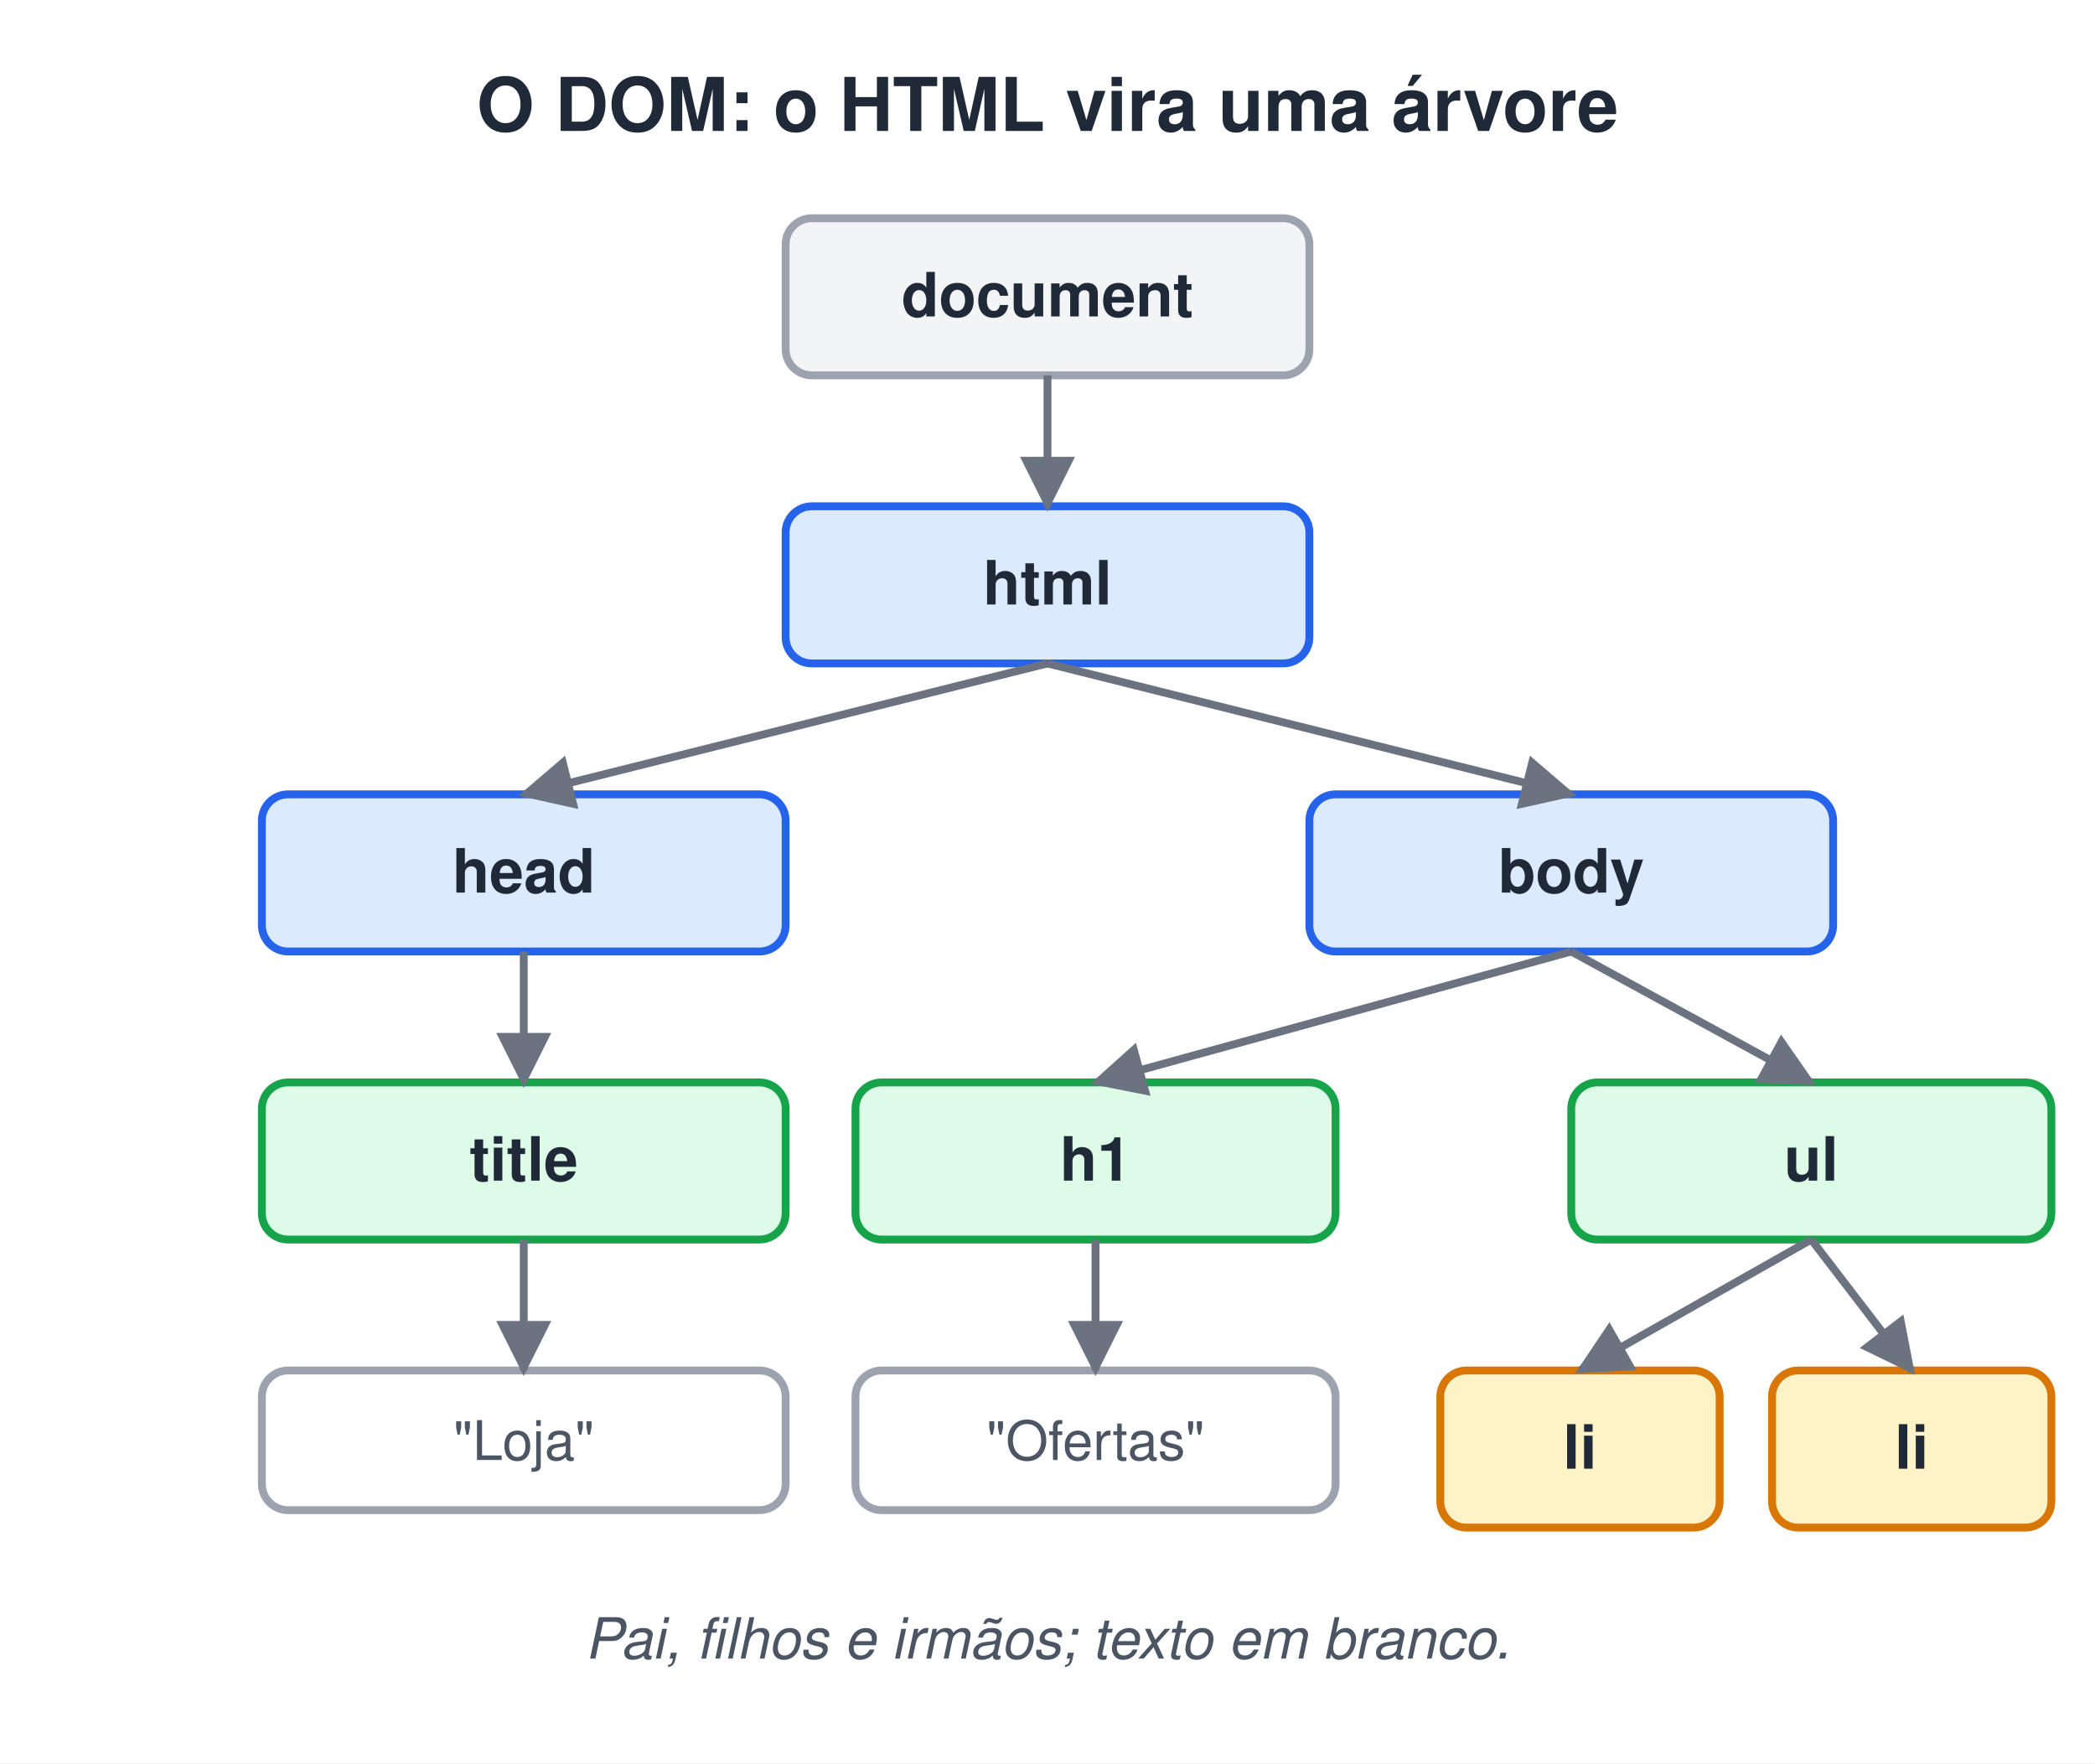
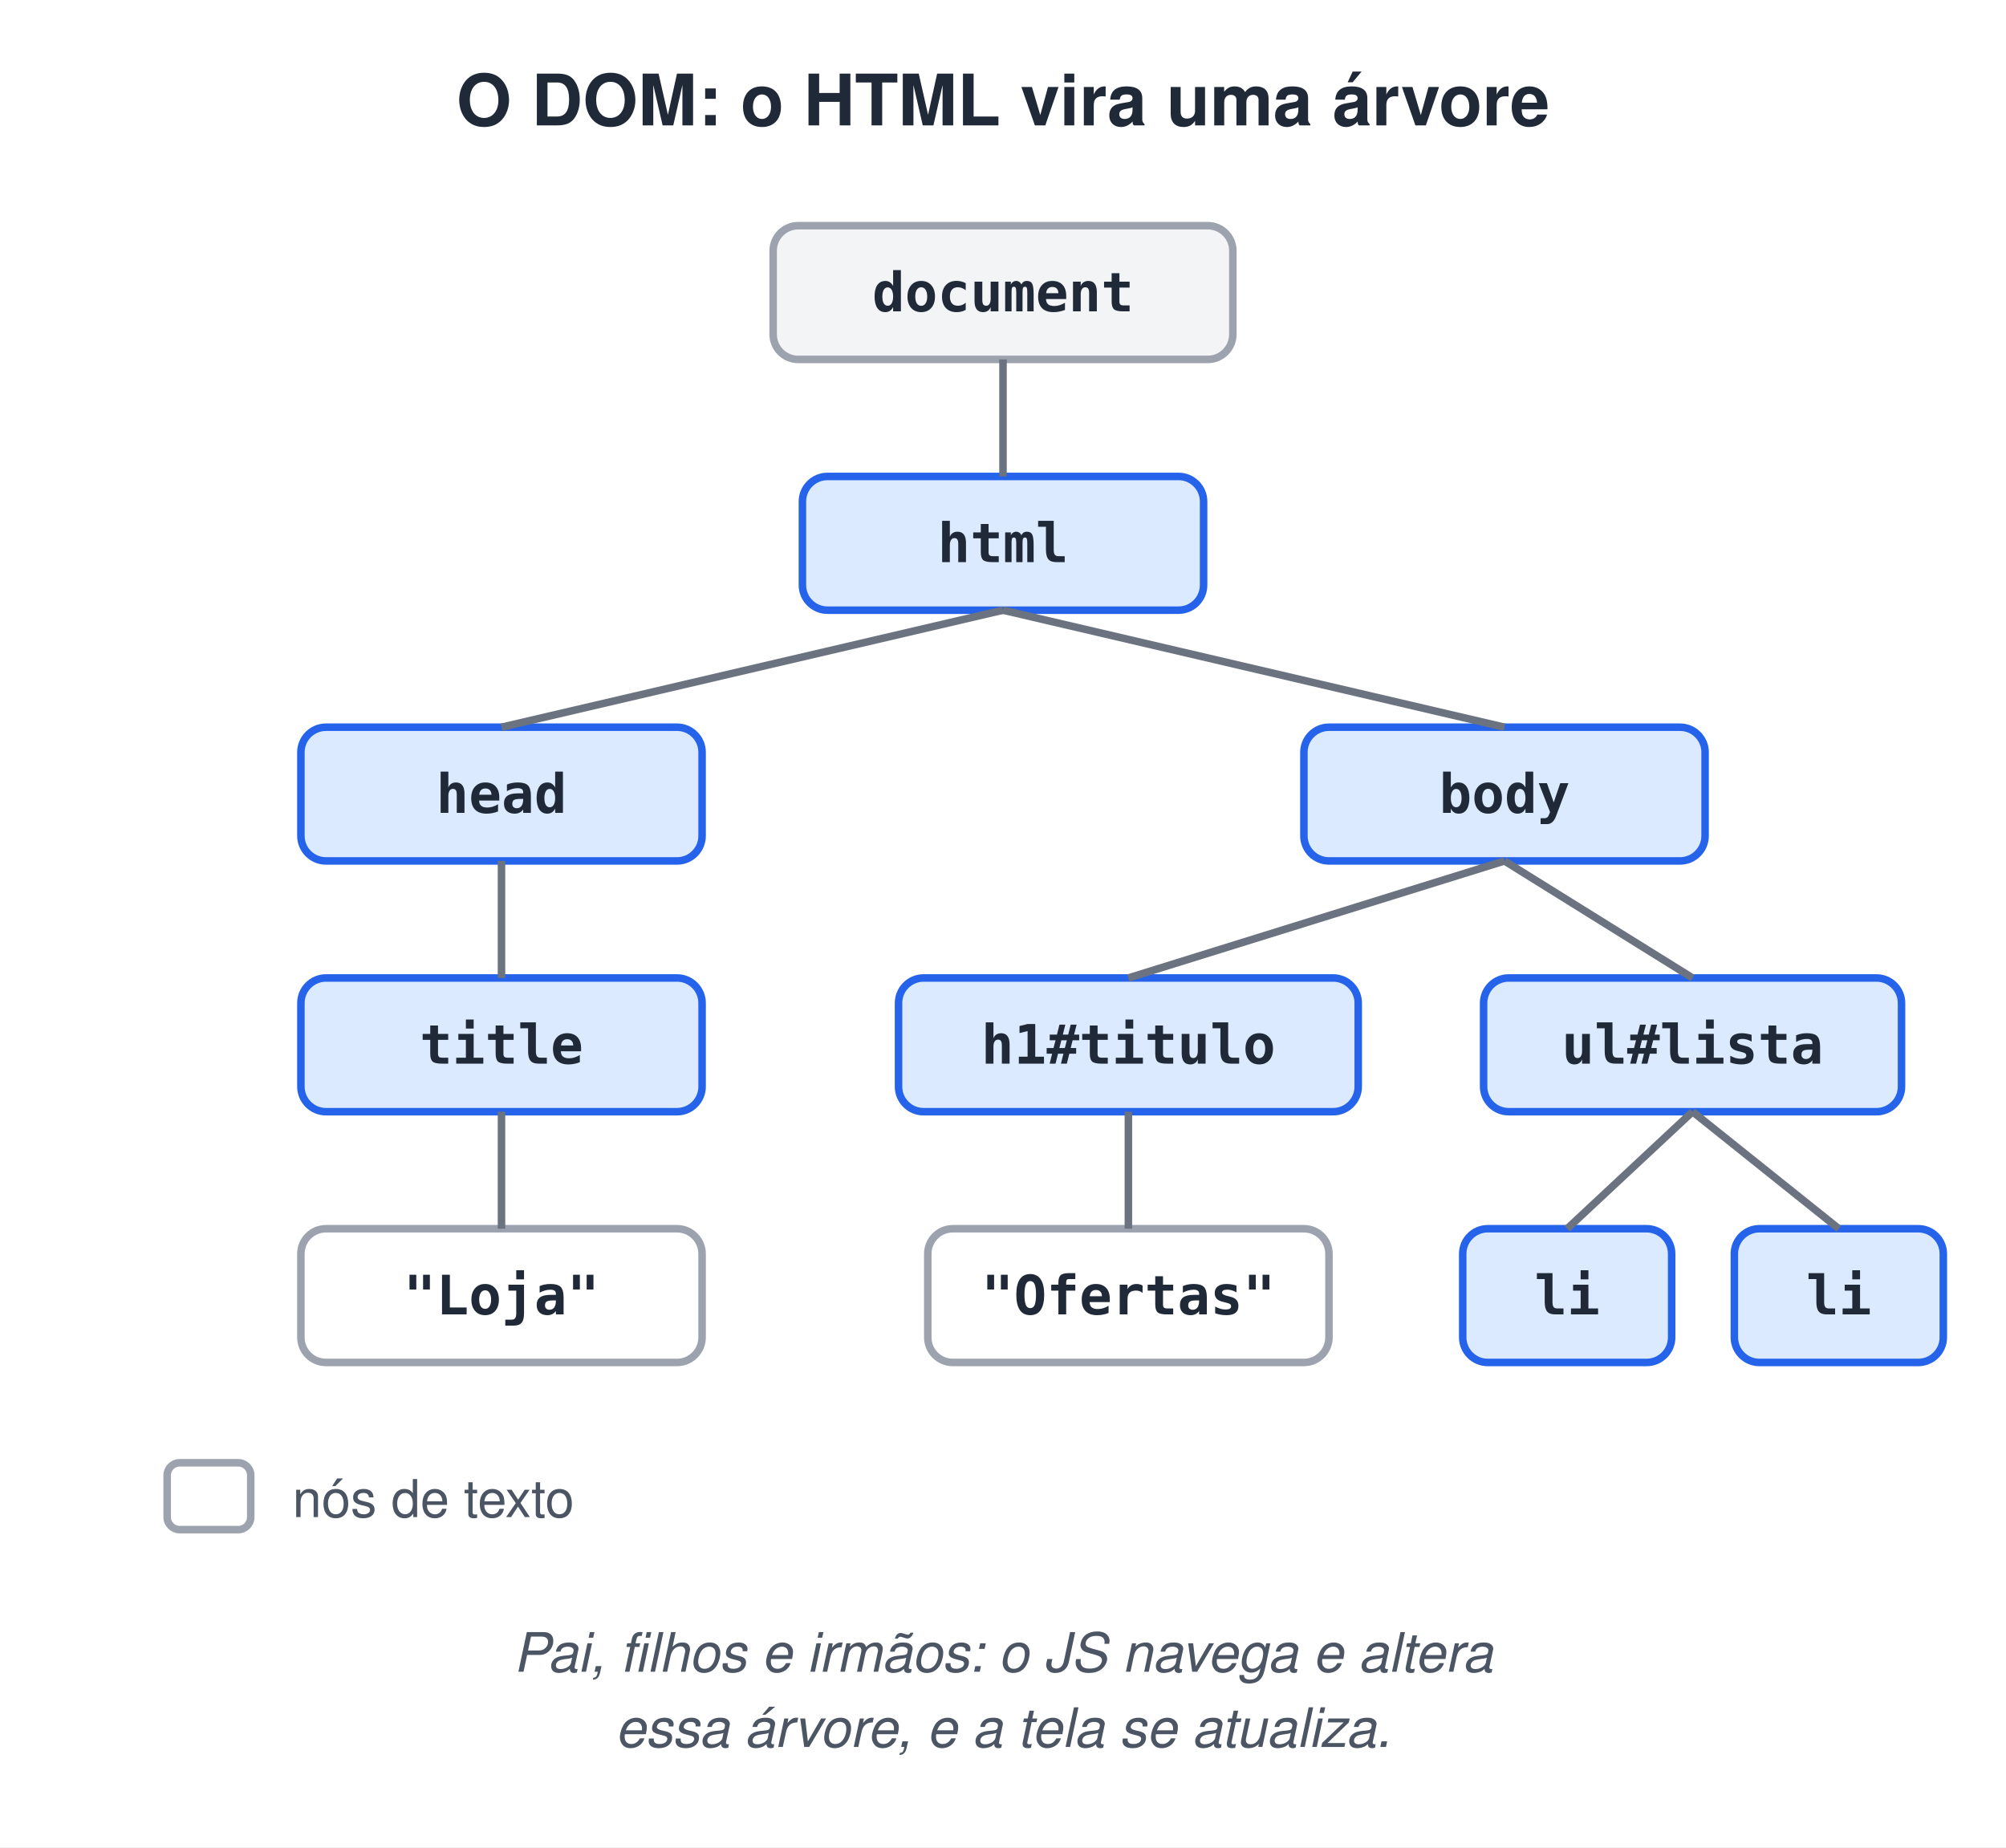
- <svg xmlns="http://www.w3.org/2000/svg" width="480" height="404" viewBox="0 0 480 404">
+ <svg xmlns="http://www.w3.org/2000/svg" width="480" height="442" viewBox="0 0 480 442">
  <style>text{white-space:pre;font-family:Helvetica,Arial,sans-serif;font-size:14px;fill:#1F2937}.t{font-size:17px;font-weight:bold}.b{font-weight:bold}.m{font-family:Menlo,Consolas,monospace;font-size:13px}.s{font-size:12.5px;fill:#4B5563}.n{font-size:13px;font-style:italic;fill:#4B5563}.c{text-anchor:middle}.r{text-anchor:end}.xB{fill:#DBEAFE;stroke:#2563EB}.xG{fill:#DCFCE7;stroke:#16A34A}.xO{fill:#FEF3C7;stroke:#D97706}.xP{fill:#EDE9FE;stroke:#7C3AED}.xR{fill:#FEE2E2;stroke:#DC2626}.xY{fill:#F3F4F6;stroke:#9CA3AF}.xW{fill:#fff;stroke:#9CA3AF}.xT{fill:#CCFBF1;stroke:#0D9488}.xK{fill:#FCE7F3;stroke:#DB2777}rect,ellipse,polygon{stroke-width:1.8}.l{stroke:#6B7280;stroke-width:1.8;fill:none}.d{stroke-dasharray:5 4}</style>
  <defs>
    <marker id="a" viewBox="0 0 10 10" refX="9" refY="5" markerWidth="7" markerHeight="7" orient="auto-start-reverse">
      <path d="M0,0L10,5L0,10z" fill="#6B7280" />
    </marker>
  </defs>
  <rect width="100%" height="100%" fill="#fff" />
  <text x="240.0" y="30" class="t c">O DOM: o HTML vira uma árvore</text>
-   <rect x="180" y="50" width="120" height="36" rx="6" class="xY" />
-   <text x="240.0" y="72.5" class="b c">document</text>
-   <rect x="180" y="116" width="120" height="36" rx="6" class="xB" />
-   <text x="240.0" y="138.5" class="b c">html</text>
-   <rect x="60" y="182" width="120" height="36" rx="6" class="xB" />
-   <text x="120.0" y="204.5" class="b c">head</text>
-   <rect x="300" y="182" width="120" height="36" rx="6" class="xB" />
-   <text x="360.0" y="204.5" class="b c">body</text>
-   <rect x="60" y="248" width="120" height="36" rx="6" class="xG" />
-   <text x="120.0" y="270.5" class="b c">title</text>
-   <rect x="196" y="248" width="110" height="36" rx="6" class="xG" />
-   <text x="251.0" y="270.5" class="b c">h1</text>
-   <rect x="360" y="248" width="110" height="36" rx="6" class="xG" />
-   <text x="415.0" y="270.5" class="b c">ul</text>
-   <rect x="60" y="314" width="120" height="32" rx="6" class="xW" />
-   <text x="120.0" y="334.5" class="s c">"Loja"</text>
-   <rect x="196" y="314" width="110" height="32" rx="6" class="xW" />
-   <text x="251.0" y="334.5" class="s c">"Ofertas"</text>
-   <rect x="330" y="314" width="64" height="36" rx="6" class="xO" />
-   <text x="362.0" y="336.5" class="b c">li</text>
-   <rect x="406" y="314" width="64" height="36" rx="6" class="xO" />
-   <text x="438.0" y="336.5" class="b c">li</text>
-   <path d="M240,86 L240,116" class="l" marker-end="url(#a)" />
-   <path d="M240,152 L120,182" class="l" marker-end="url(#a)" />
-   <path d="M240,152 L360,182" class="l" marker-end="url(#a)" />
-   <path d="M120,218 L120,248" class="l" marker-end="url(#a)" />
-   <path d="M360,218 L251,248" class="l" marker-end="url(#a)" />
-   <path d="M360,218 L415,248" class="l" marker-end="url(#a)" />
-   <path d="M120,284 L120,314" class="l" marker-end="url(#a)" />
-   <path d="M251,284 L251,314" class="l" marker-end="url(#a)" />
-   <path d="M415,284 L362,314" class="l" marker-end="url(#a)" />
-   <path d="M415,284 L438,314" class="l" marker-end="url(#a)" />
-   <text x="240.0" y="380" class="n c">Pai, filhos e irmãos; texto em branco.</text>
+   <rect x="185.0" y="54" width="110" height="32" rx="6" class="xY" />
+   <text x="240.0" y="74.5" class="m b c">document</text>
+   <rect x="192.0" y="114" width="96" height="32" rx="6" class="xB" />
+   <text x="240.0" y="134.5" class="m b c">html</text>
+   <rect x="72.0" y="174" width="96" height="32" rx="6" class="xB" />
+   <text x="120.0" y="194.5" class="m b c">head</text>
+   <rect x="312.0" y="174" width="96" height="32" rx="6" class="xB" />
+   <text x="360.0" y="194.5" class="m b c">body</text>
+   <rect x="72.0" y="234" width="96" height="32" rx="6" class="xB" />
+   <text x="120.0" y="254.5" class="m b c">title</text>
+   <rect x="215.0" y="234" width="110" height="32" rx="6" class="xB" />
+   <text x="270.0" y="254.5" class="m b c">h1#titulo</text>
+   <rect x="355.0" y="234" width="100" height="32" rx="6" class="xB" />
+   <text x="405.0" y="254.5" class="m b c">ul#lista</text>
+   <rect x="72.0" y="294" width="96" height="32" rx="6" class="xW" />
+   <text x="120.0" y="314.5" class="m b c">"Loja"</text>
+   <rect x="222.0" y="294" width="96" height="32" rx="6" class="xW" />
+   <text x="270.0" y="314.5" class="m b c">"Ofertas"</text>
+   <rect x="350.0" y="294" width="50" height="32" rx="6" class="xB" />
+   <text x="375.0" y="314.5" class="m b c">li</text>
+   <rect x="415.0" y="294" width="50" height="32" rx="6" class="xB" />
+   <text x="440.0" y="314.5" class="m b c">li</text>
+   <path d="M240,86 L240,114" class="l" />
+   <path d="M240,146 L120,174" class="l" />
+   <path d="M240,146 L360,174" class="l" />
+   <path d="M120,206 L120,234" class="l" />
+   <path d="M360,206 L270,234" class="l" />
+   <path d="M360,206 L405,234" class="l" />
+   <path d="M120,266 L120,294" class="l" />
+   <path d="M270,266 L270,294" class="l" />
+   <path d="M405,266 L375,294" class="l" />
+   <path d="M405,266 L440,294" class="l" />
+   <rect x="40" y="350" width="20" height="16" rx="3" class="xW" />
+   <text x="70" y="363" class="s">nós de texto</text>
+   <text x="240.0" y="400" class="n c">Pai, filhos e irmãos: o JS navega e altera</text>
+   <text x="240.0" y="418" class="n c">essa árvore, e a tela se atualiza.</text>
</svg>
